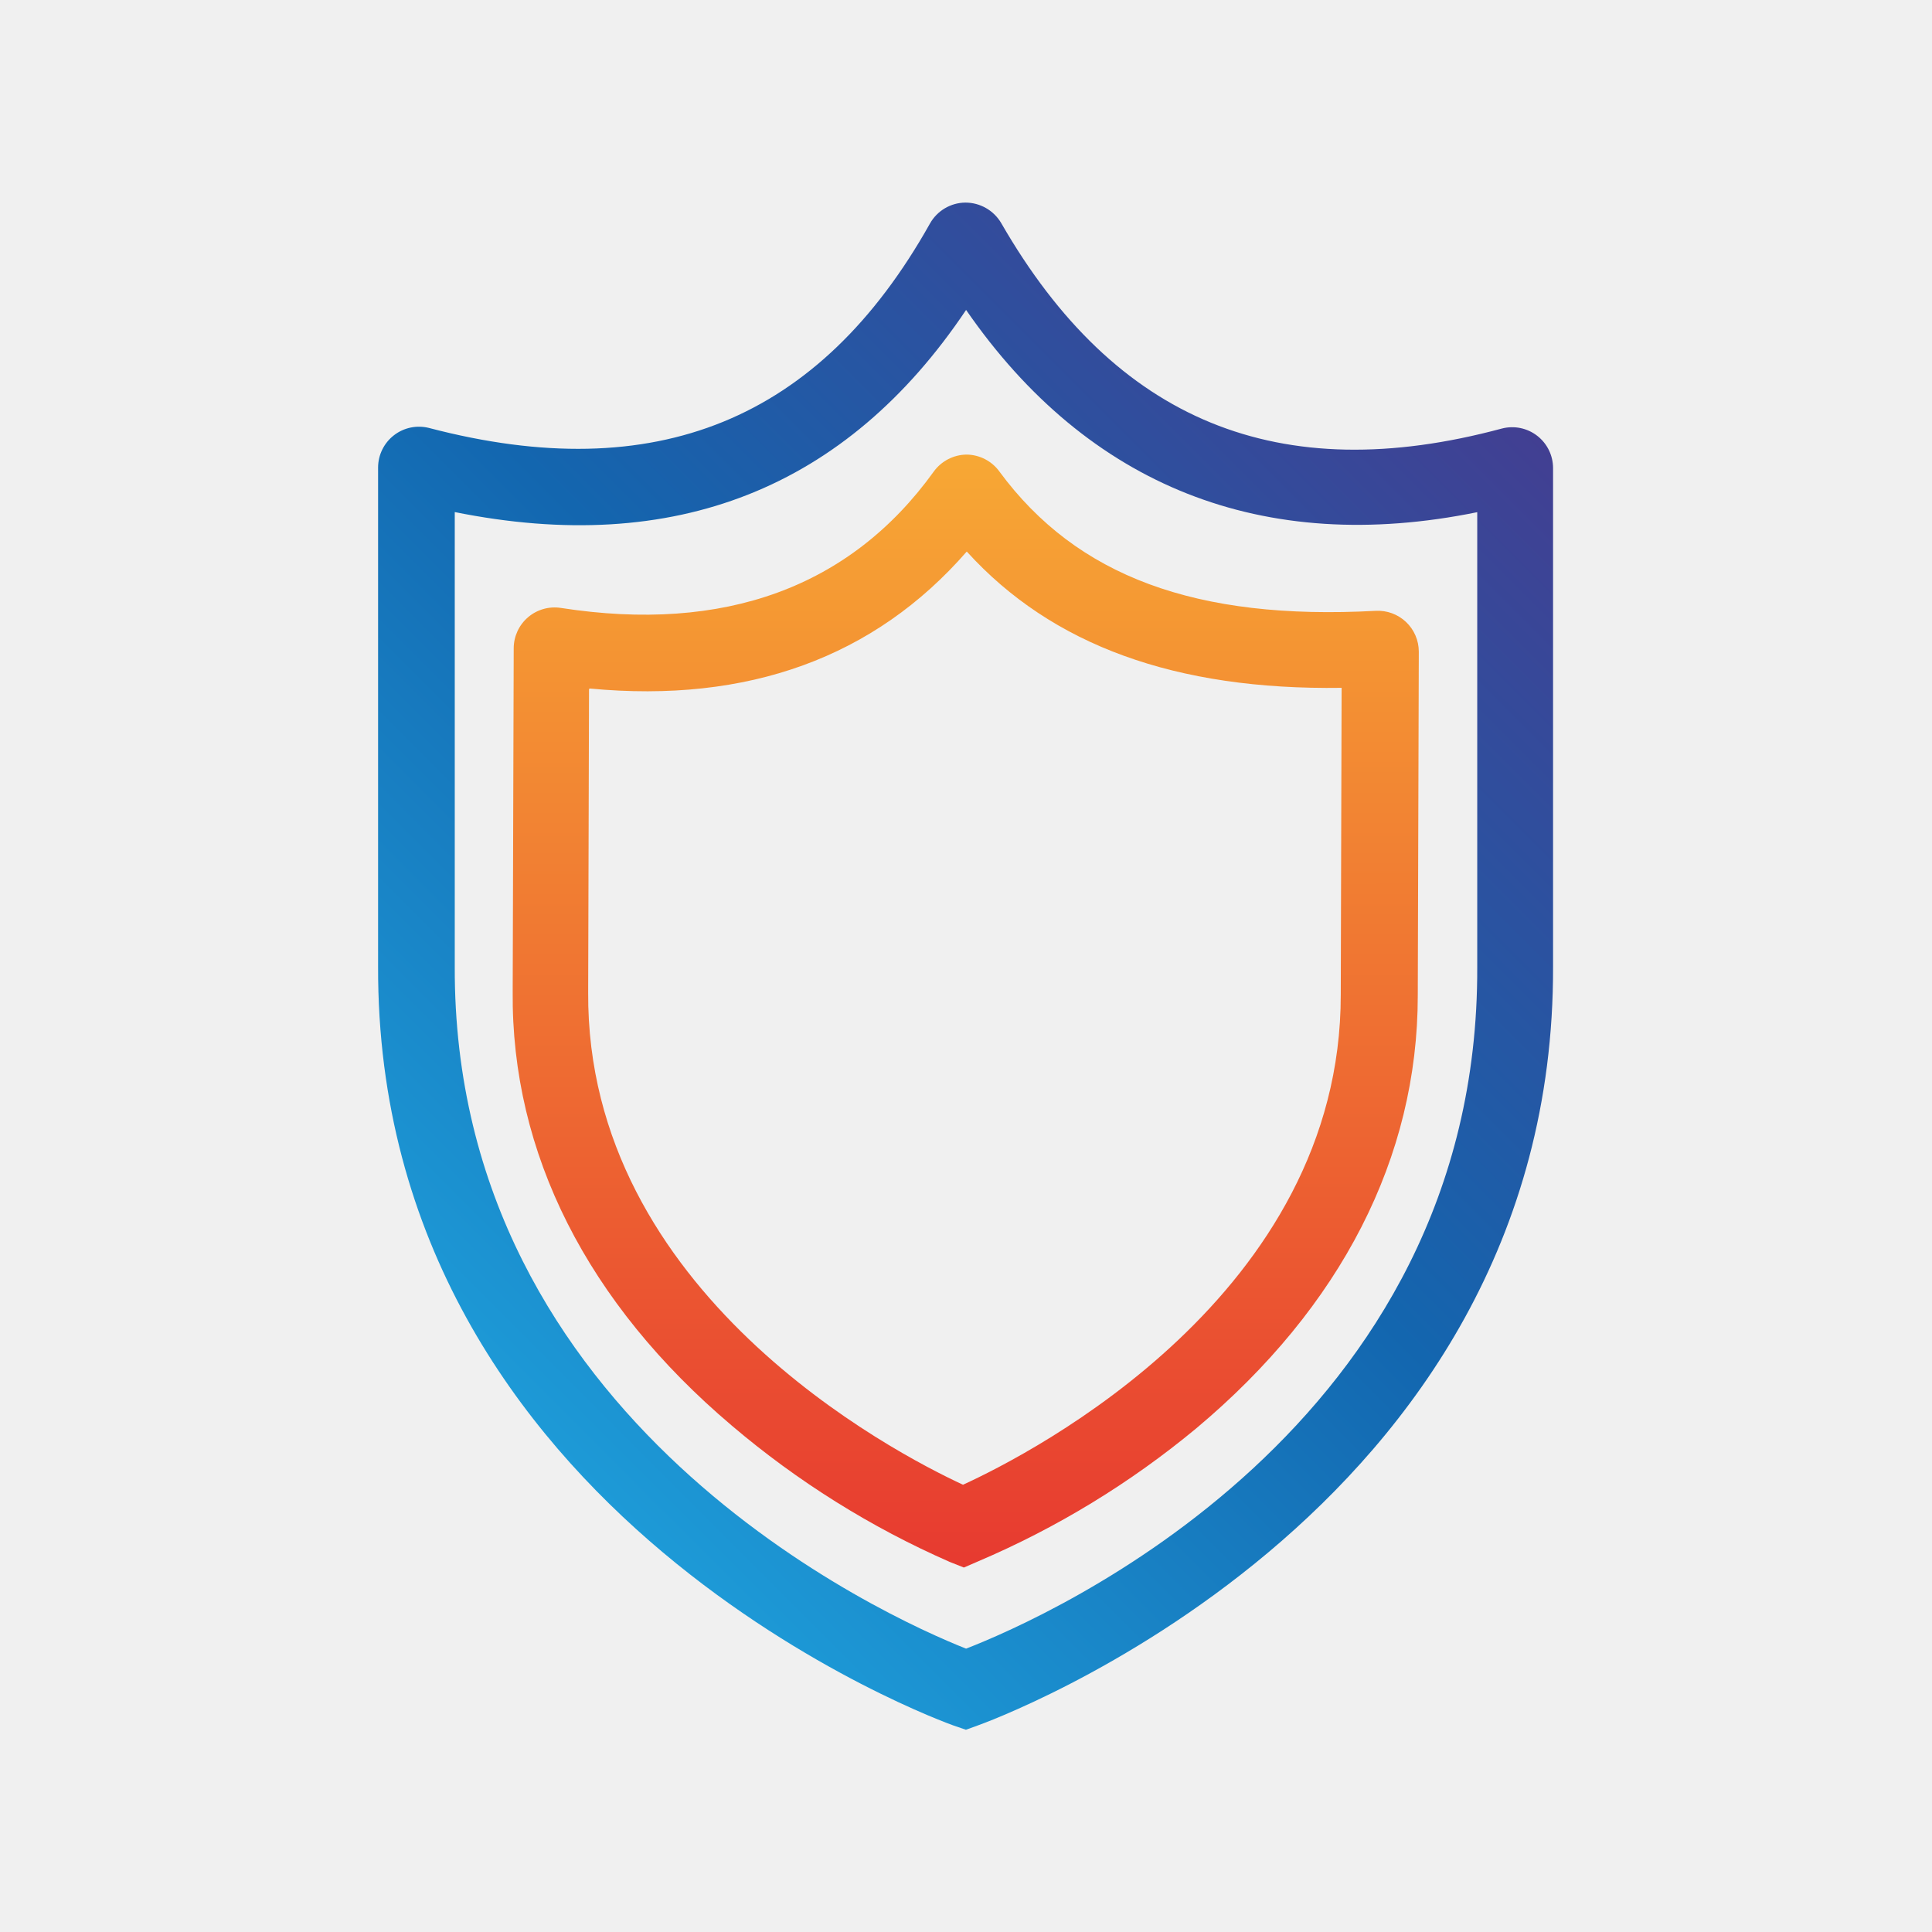
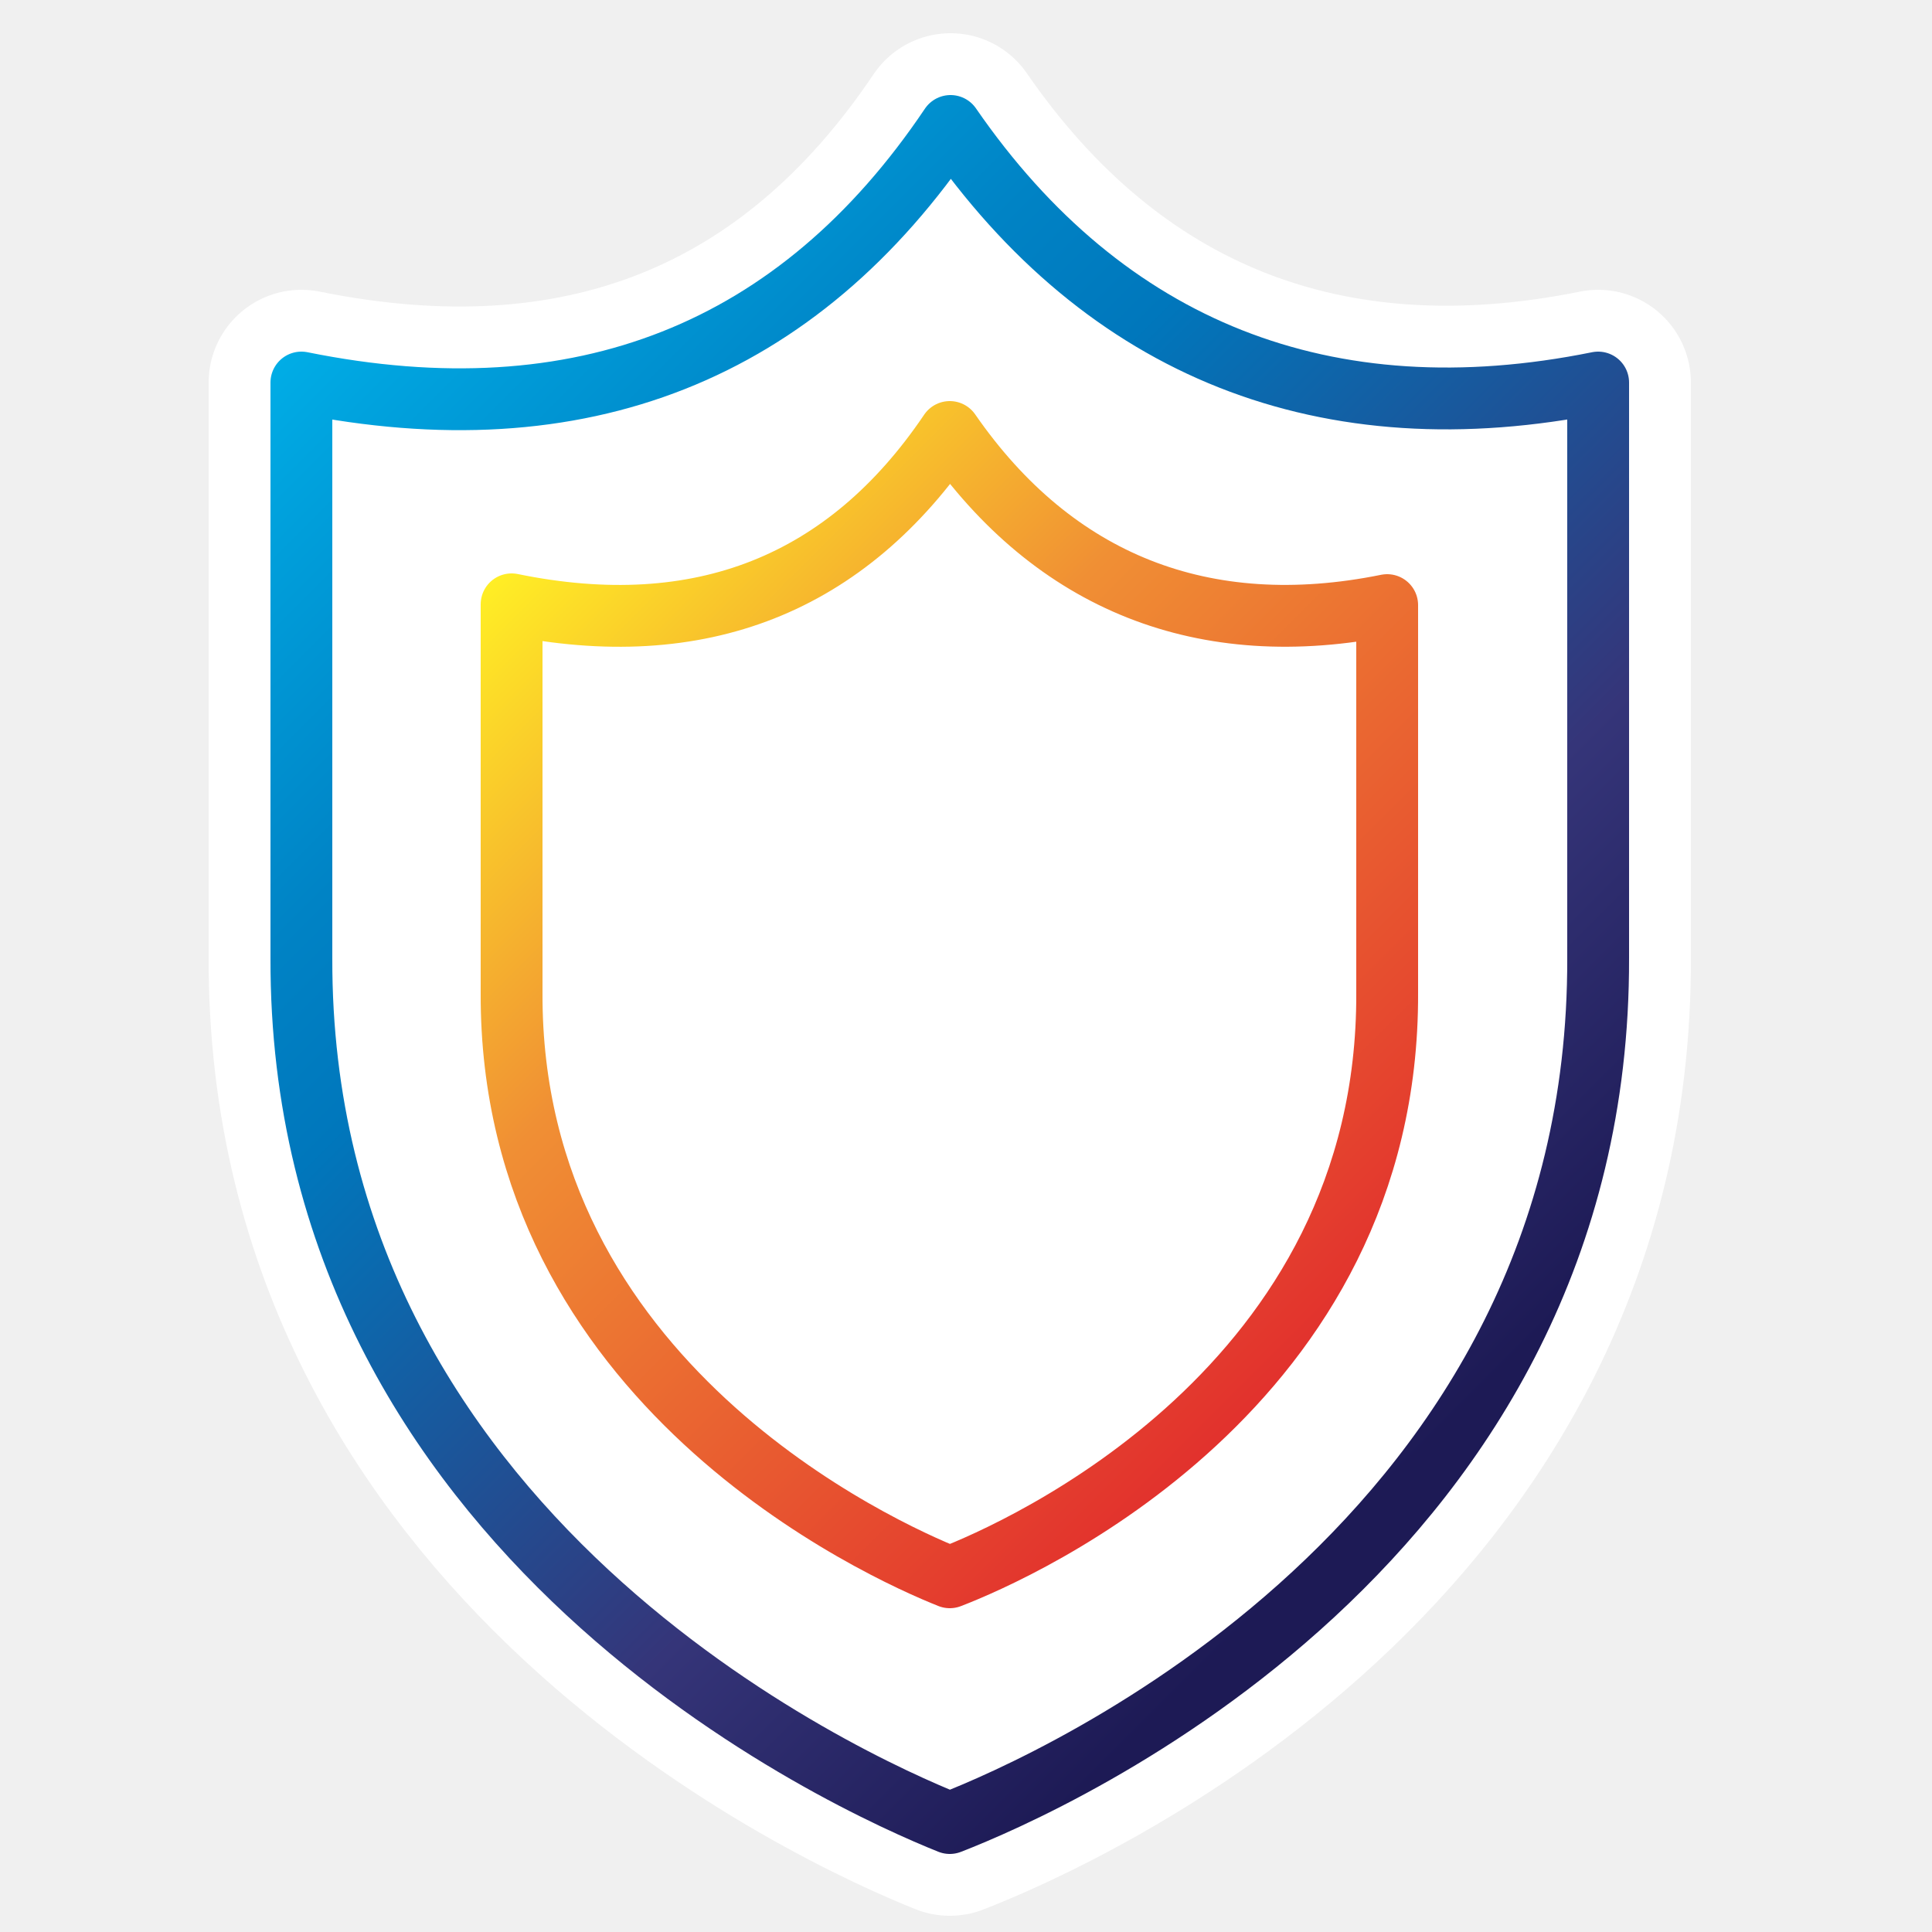
- <svg xmlns="http://www.w3.org/2000/svg" id="Layer_1" data-name="Layer 1" viewBox="0 0 113.39 113.39">
-   <defs>
-     <style>.cls-1{fill:url(#linear-gradient);}.cls-2{fill:url(#New_Gradient_Swatch_copy);}</style>
-     <linearGradient id="linear-gradient" x1="27.38" y1="79.88" x2="86" y2="21.26" gradientUnits="userSpaceOnUse">
-       <stop offset="0" stop-color="#1d9ad7" />
-       <stop offset="0.48" stop-color="#1366af" />
-       <stop offset="1" stop-color="#423f92" />
-     </linearGradient>
-     <linearGradient id="New_Gradient_Swatch_copy" x1="56.8" y1="25.91" x2="56.99" y2="91.24" gradientTransform="translate(-0.03 0.56) rotate(0.16)" gradientUnits="userSpaceOnUse">
-       <stop offset="0" stop-color="#f7a834" />
-       <stop offset="1" stop-color="#e73a30" />
-     </linearGradient>
-   </defs>
-   <path class="cls-1" d="M56.69,101.52l-.73-.25c-.34-.12-33.88-12.11-33.77-44.57V27.44a2.4,2.4,0,0,1,3-2.32c13.29,3.48,22.91-.45,29.39-12a2.41,2.41,0,0,1,2.08-1.23,2.44,2.44,0,0,1,2.1,1.2c6.7,11.64,16.31,15.58,29.39,12.06h0a2.4,2.4,0,0,1,3,2.32V56.71c.11,32.45-33.43,44.44-33.77,44.56Zm-30-71.47V56.71C26.58,83.47,52,94.9,56.7,96.76c4.81-1.87,30.1-13,30-40V30.06c-12.56,2.56-22.84-1.51-30-11.87C49.67,28.68,39.59,32.66,26.67,30.05Zm62.66-.61h0Z" />
-   <path class="cls-2" d="M56.57,92l-.83-.33a51.93,51.93,0,0,1-12.79-8C34.48,76.5,30,67.69,30.09,58.19l.06-20.14a2.4,2.4,0,0,1,2.77-2.37c9.6,1.49,17-1.22,21.88-8a2.41,2.41,0,0,1,1.93-1h0a2.41,2.41,0,0,1,1.93,1c4.53,6.15,11.54,8.74,22.08,8.17h0a2.4,2.4,0,0,1,2.53,2.4l-.06,20.18c0,9.49-4.49,18.27-13,25.4A51.91,51.91,0,0,1,57.4,91.64Zm-22-51.56-.05,17.8c-.11,17.63,17.9,27,22,28.9,4.12-1.89,22.19-11.19,22.17-28.77l.05-18c-9.74.14-17-2.49-22-8C51.33,38.58,43.9,41.29,34.62,40.41Zm-2.38-.3h0Zm2.39-2.05h0Zm23.81-7.81h0Z" />
+ <svg xmlns="http://www.w3.org/2000/svg" version="1.1" x="0px" y="0px" viewBox="0 0 250 250" style="enable-background:new 0 0 250 250;" xml:space="preserve">
+   <style type="text/css">
+ 	.st0{fill:#FFFFFF;stroke:#FFFFFF;stroke-width:24;stroke-linecap:round;stroke-linejoin:round;stroke-miterlimit:10;}
+ 	.st1{fill:none;stroke:url(#SVGID_1_);stroke-width:8;stroke-linejoin:round;stroke-miterlimit:10;}
+ 	.st2{fill:none;stroke:url(#SVGID_2_);stroke-width:8;stroke-linejoin:round;stroke-miterlimit:10;}
+ </style>
+   <g id="White">
+     <g>
+       <path class="st0" d="M39,49.5v74.5c-0.2,74.8,70.9,106.7,83.9,111.9c13.4-5.2,84.1-36.4,83.9-111.9V49.5    c-35.1,7.1-63.8-4.2-83.8-33.2C103.3,45.6,75.1,56.8,39,49.5z" />
+     </g>
+   </g>
+   <g id="orange">
+     <g id="Orange">
+ 	</g>
+     <g>
+       <linearGradient id="SVGID_1_" gradientUnits="userSpaceOnUse" x1="71.525" y1="67.296" x2="174.415" y2="170.185">
+         <stop offset="0" style="stop-color:#FFEE25" />
+         <stop offset="0.371" style="stop-color:#F08F34" />
+         <stop offset="1" style="stop-color:#E2312D" />
+       </linearGradient>
+       <path class="st1" d="M66.2,78.2v50.3c-0.2,50.5,47.9,72.1,56.7,75.6c9.1-3.5,56.8-24.6,56.6-75.6V78.3    c-23.7,4.8-43.1-2.9-56.6-22.4C109.6,75.6,90.6,83.2,66.2,78.2z" />
+     </g>
+   </g>
+   <g id="Blue_1_">
+     <g>
+       <linearGradient id="SVGID_2_" gradientUnits="userSpaceOnUse" x1="48.201" y1="34.626" x2="197.81" y2="184.234">
+         <stop offset="0" style="stop-color:#00ADE6" />
+         <stop offset="5.543736e-02" style="stop-color:#00A3DE" />
+         <stop offset="0.25" style="stop-color:#0083C5" />
+         <stop offset="0.358" style="stop-color:#0077BC" />
+         <stop offset="0.726" style="stop-color:#353579" />
+         <stop offset="0.966" style="stop-color:#1D1A55" />
+       </linearGradient>
+       <path class="st2" d="M39,49.5v74.5c-0.2,74.8,70.9,106.7,83.9,111.9c13.4-5.2,84.1-36.4,83.9-111.9V49.5    c-35.1,7.1-63.8-4.2-83.8-33.2C103.3,45.6,75.1,56.8,39,49.5z" />
+     </g>
+   </g>
</svg>
